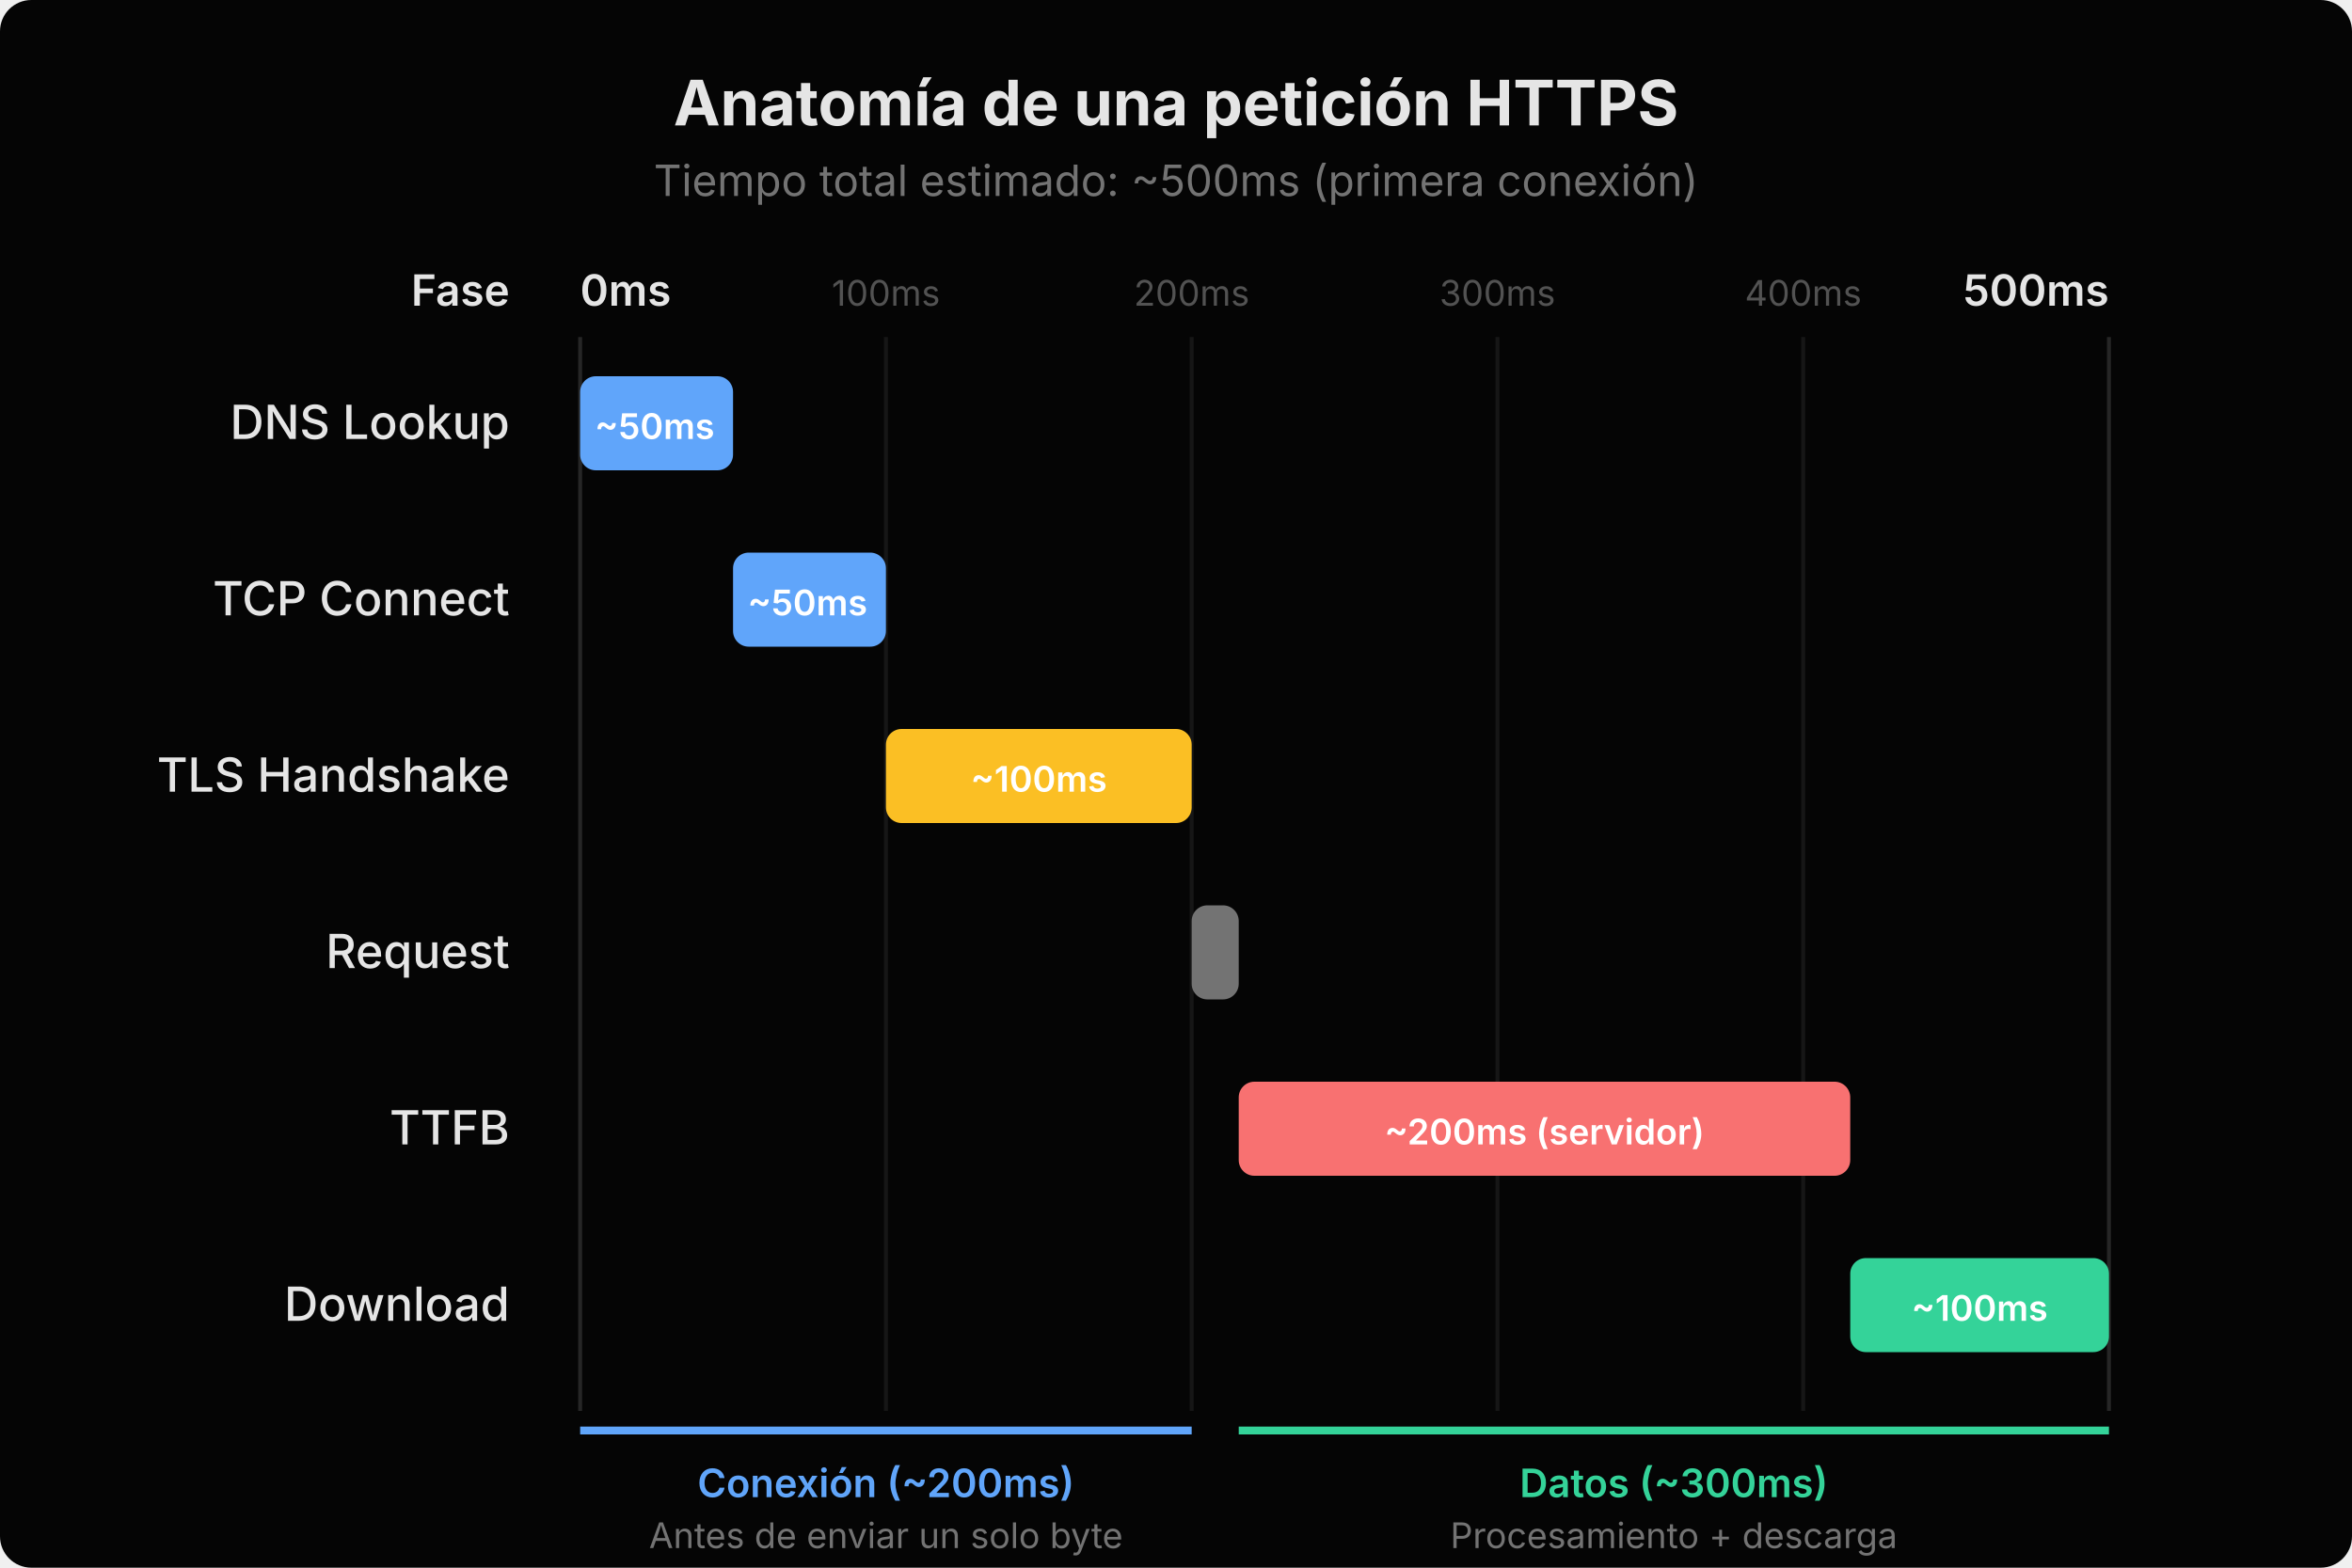
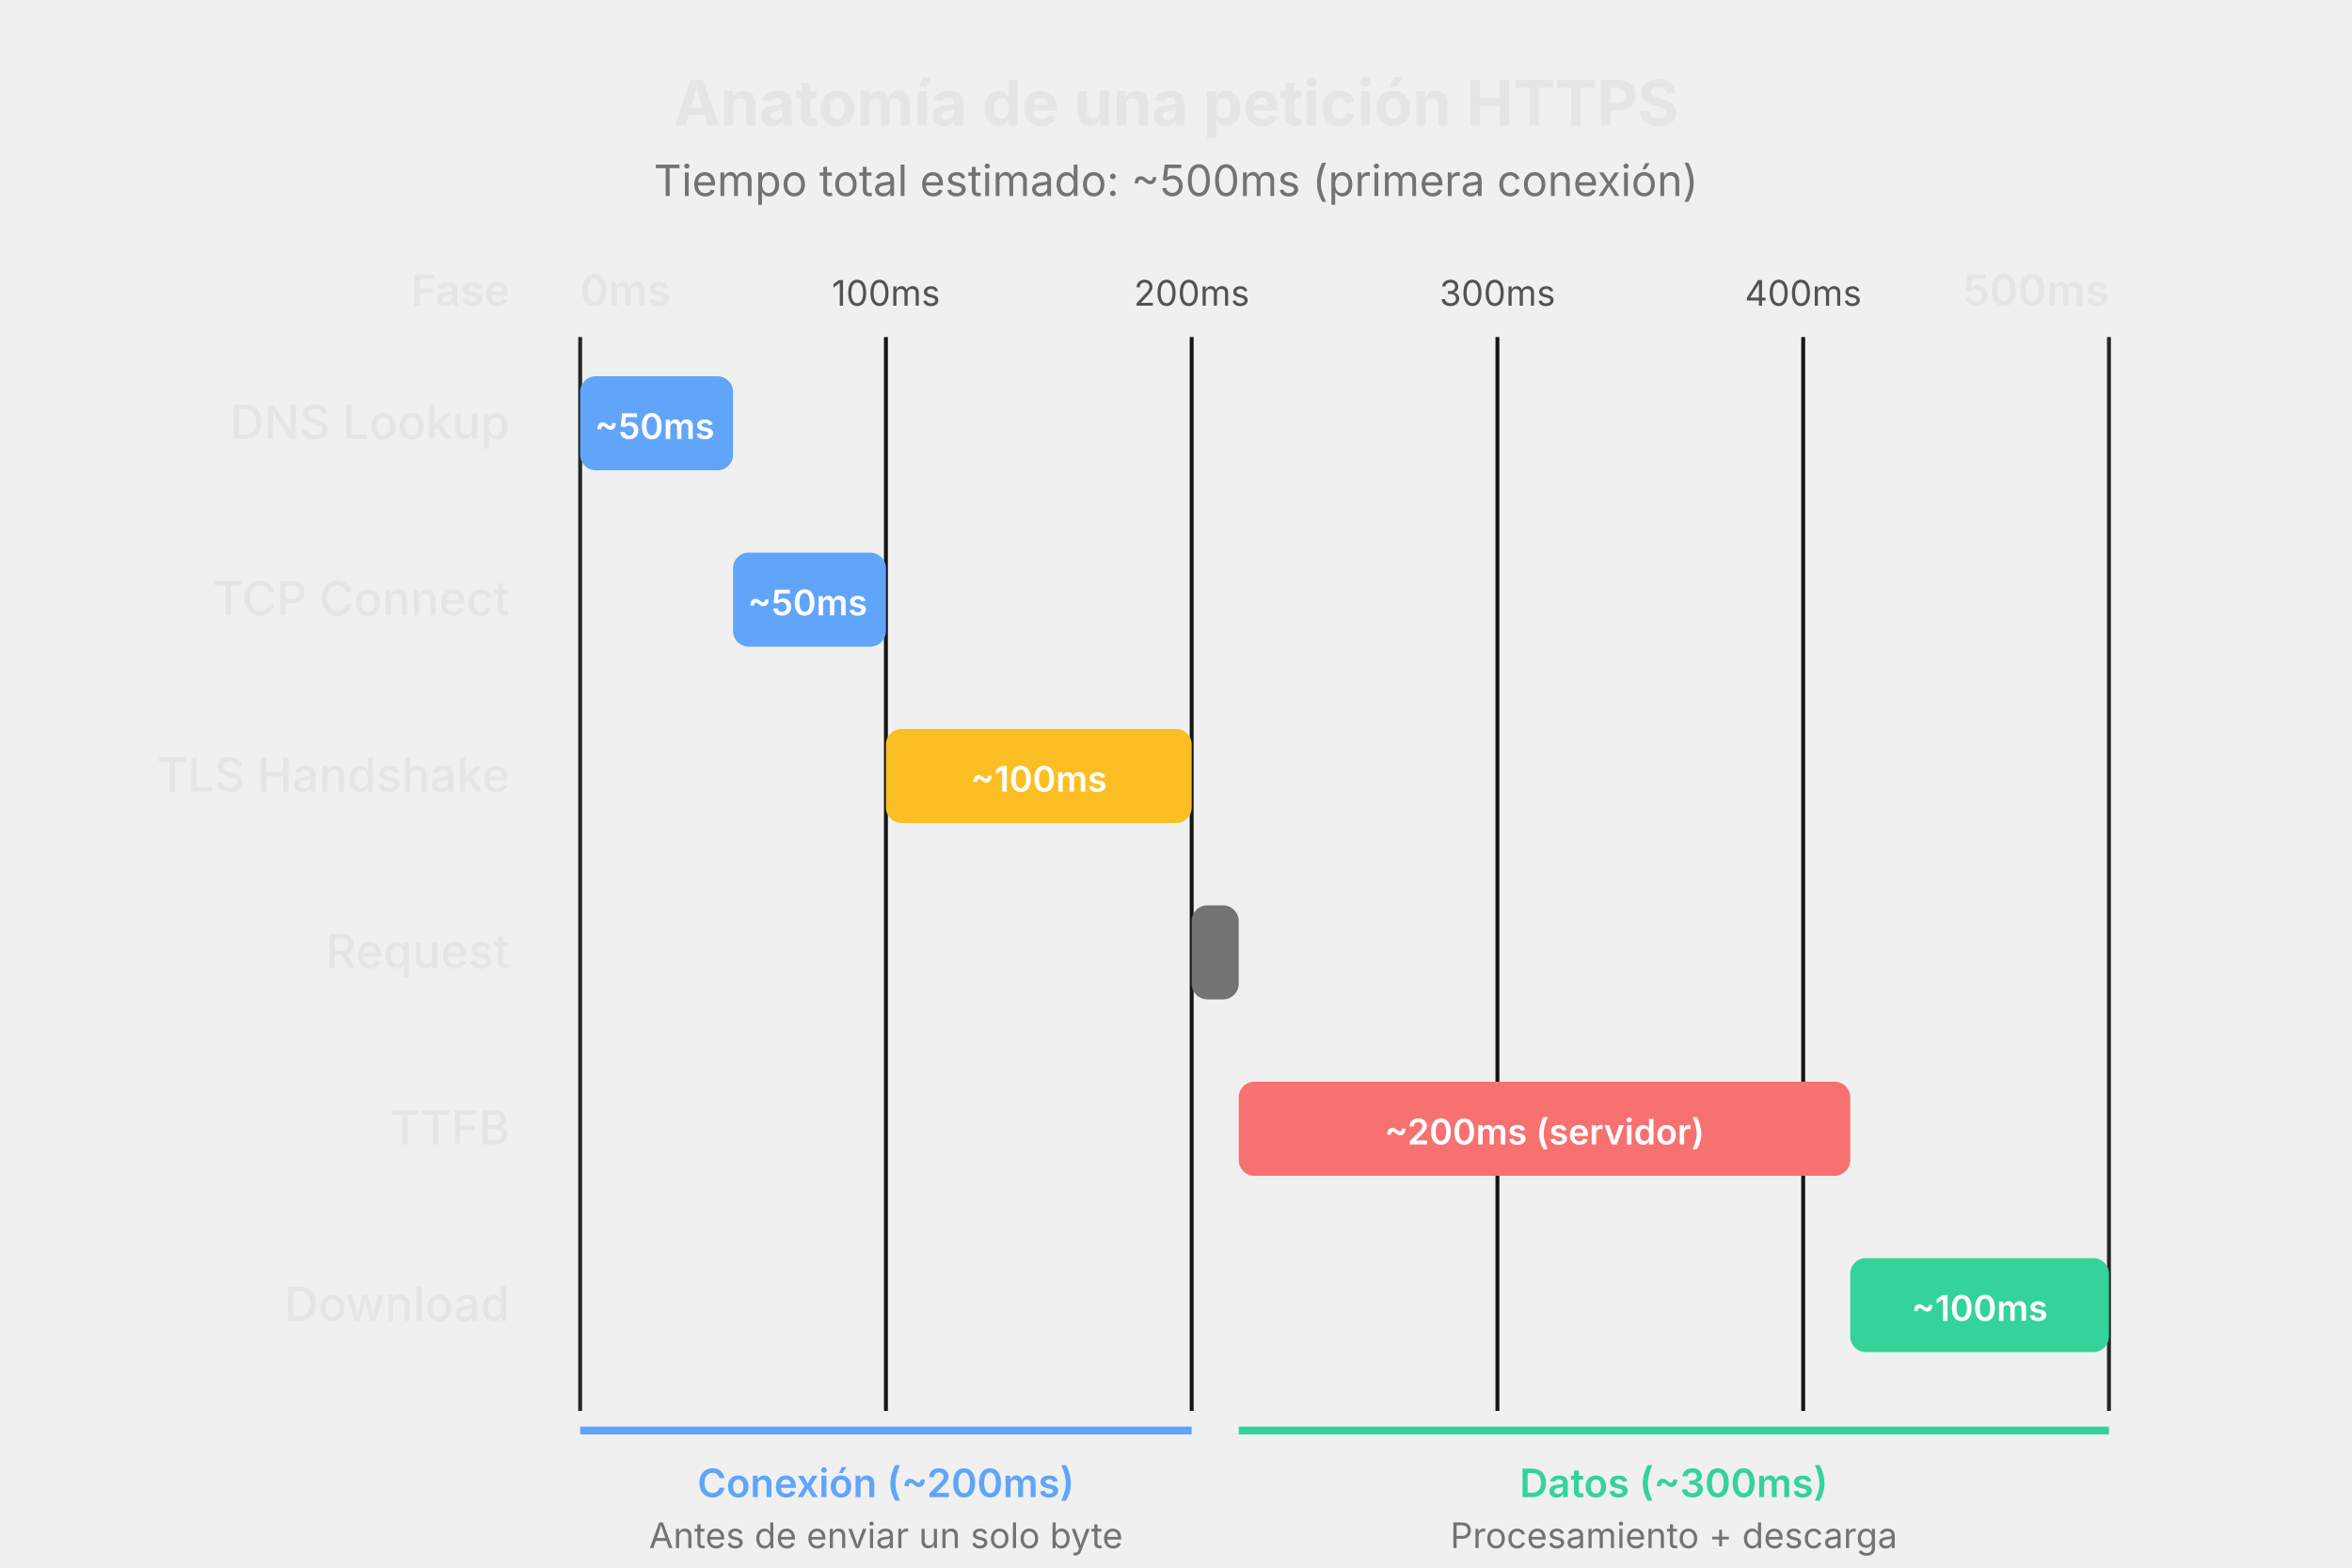
<svg xmlns="http://www.w3.org/2000/svg" width="600" height="400" viewBox="0 0 600 400">
  <defs>
    <style>
      text { font-family: -apple-system, BlinkMacSystemFont, "Segoe UI", sans-serif; }
    </style>
  </defs>
-   <rect width="600" height="400" rx="8" fill="#050505" />
  <text x="300" y="32" text-anchor="middle" font-size="16" font-weight="700" fill="#e5e5e5">Anatomía de una petición HTTPS</text>
  <text x="300" y="50" text-anchor="middle" font-size="11" fill="#737373">Tiempo total estimado: ~500ms (primera conexión)</text>
  <text x="130" y="78" text-anchor="end" font-size="11" font-weight="600" fill="#e5e5e5">Fase</text>
  <text x="148" y="78" font-size="11" font-weight="600" fill="#e5e5e5">0ms</text>
  <text x="538" y="78" text-anchor="end" font-size="11" font-weight="600" fill="#e5e5e5">500ms</text>
  <line x1="148" y1="86" x2="148" y2="360" stroke="#262626" stroke-width="1" />
  <line x1="226" y1="86" x2="226" y2="360" stroke="#161616" stroke-width="1" />
  <line x1="304" y1="86" x2="304" y2="360" stroke="#161616" stroke-width="1" />
  <line x1="382" y1="86" x2="382" y2="360" stroke="#161616" stroke-width="1" />
  <line x1="460" y1="86" x2="460" y2="360" stroke="#161616" stroke-width="1" />
  <line x1="538" y1="86" x2="538" y2="360" stroke="#262626" stroke-width="1" />
  <text x="226" y="78" text-anchor="middle" font-size="9" fill="#525252">100ms</text>
  <text x="304" y="78" text-anchor="middle" font-size="9" fill="#525252">200ms</text>
  <text x="382" y="78" text-anchor="middle" font-size="9" fill="#525252">300ms</text>
  <text x="460" y="78" text-anchor="middle" font-size="9" fill="#525252">400ms</text>
  <text x="130" y="112" text-anchor="end" font-size="12" font-weight="500" fill="#e5e5e5">DNS Lookup</text>
  <rect x="148" y="96" width="39" height="24" rx="4" fill="#60a5fa" />
  <text x="167" y="112" text-anchor="middle" font-size="9" font-weight="600" fill="#ffffff">~50ms</text>
  <text x="130" y="157" text-anchor="end" font-size="12" font-weight="500" fill="#e5e5e5">TCP Connect</text>
  <rect x="187" y="141" width="39" height="24" rx="4" fill="#60a5fa" />
  <text x="206" y="157" text-anchor="middle" font-size="9" font-weight="600" fill="#ffffff">~50ms</text>
  <text x="130" y="202" text-anchor="end" font-size="12" font-weight="500" fill="#e5e5e5">TLS Handshake</text>
  <rect x="226" y="186" width="78" height="24" rx="4" fill="#fbbf24" />
  <text x="265" y="202" text-anchor="middle" font-size="9" font-weight="600" fill="#ffffff">~100ms</text>
  <text x="130" y="247" text-anchor="end" font-size="12" font-weight="500" fill="#e5e5e5">Request</text>
  <rect x="304" y="231" width="12" height="24" rx="4" fill="#737373" />
  <text x="130" y="292" text-anchor="end" font-size="12" font-weight="500" fill="#e5e5e5">TTFB</text>
  <rect x="316" y="276" width="156" height="24" rx="4" fill="#f87171" />
  <text x="394" y="292" text-anchor="middle" font-size="9" font-weight="600" fill="#ffffff">~200ms (servidor)</text>
  <text x="130" y="337" text-anchor="end" font-size="12" font-weight="500" fill="#e5e5e5">Download</text>
  <rect x="472" y="321" width="66" height="24" rx="4" fill="#34d399" />
  <text x="505" y="337" text-anchor="middle" font-size="9" font-weight="600" fill="#ffffff">~100ms</text>
  <line x1="148" y1="365" x2="304" y2="365" stroke="#60a5fa" stroke-width="2" />
  <text x="226" y="382" text-anchor="middle" font-size="10" font-weight="600" fill="#60a5fa">Conexión (~200ms)</text>
  <text x="226" y="395" text-anchor="middle" font-size="9" fill="#737373">Antes de enviar un solo byte</text>
  <line x1="316" y1="365" x2="538" y2="365" stroke="#34d399" stroke-width="2" />
  <text x="427" y="382" text-anchor="middle" font-size="10" font-weight="600" fill="#34d399">Datos (~300ms)</text>
  <text x="427" y="395" text-anchor="middle" font-size="9" fill="#737373">Procesamiento + descarga</text>
</svg>
